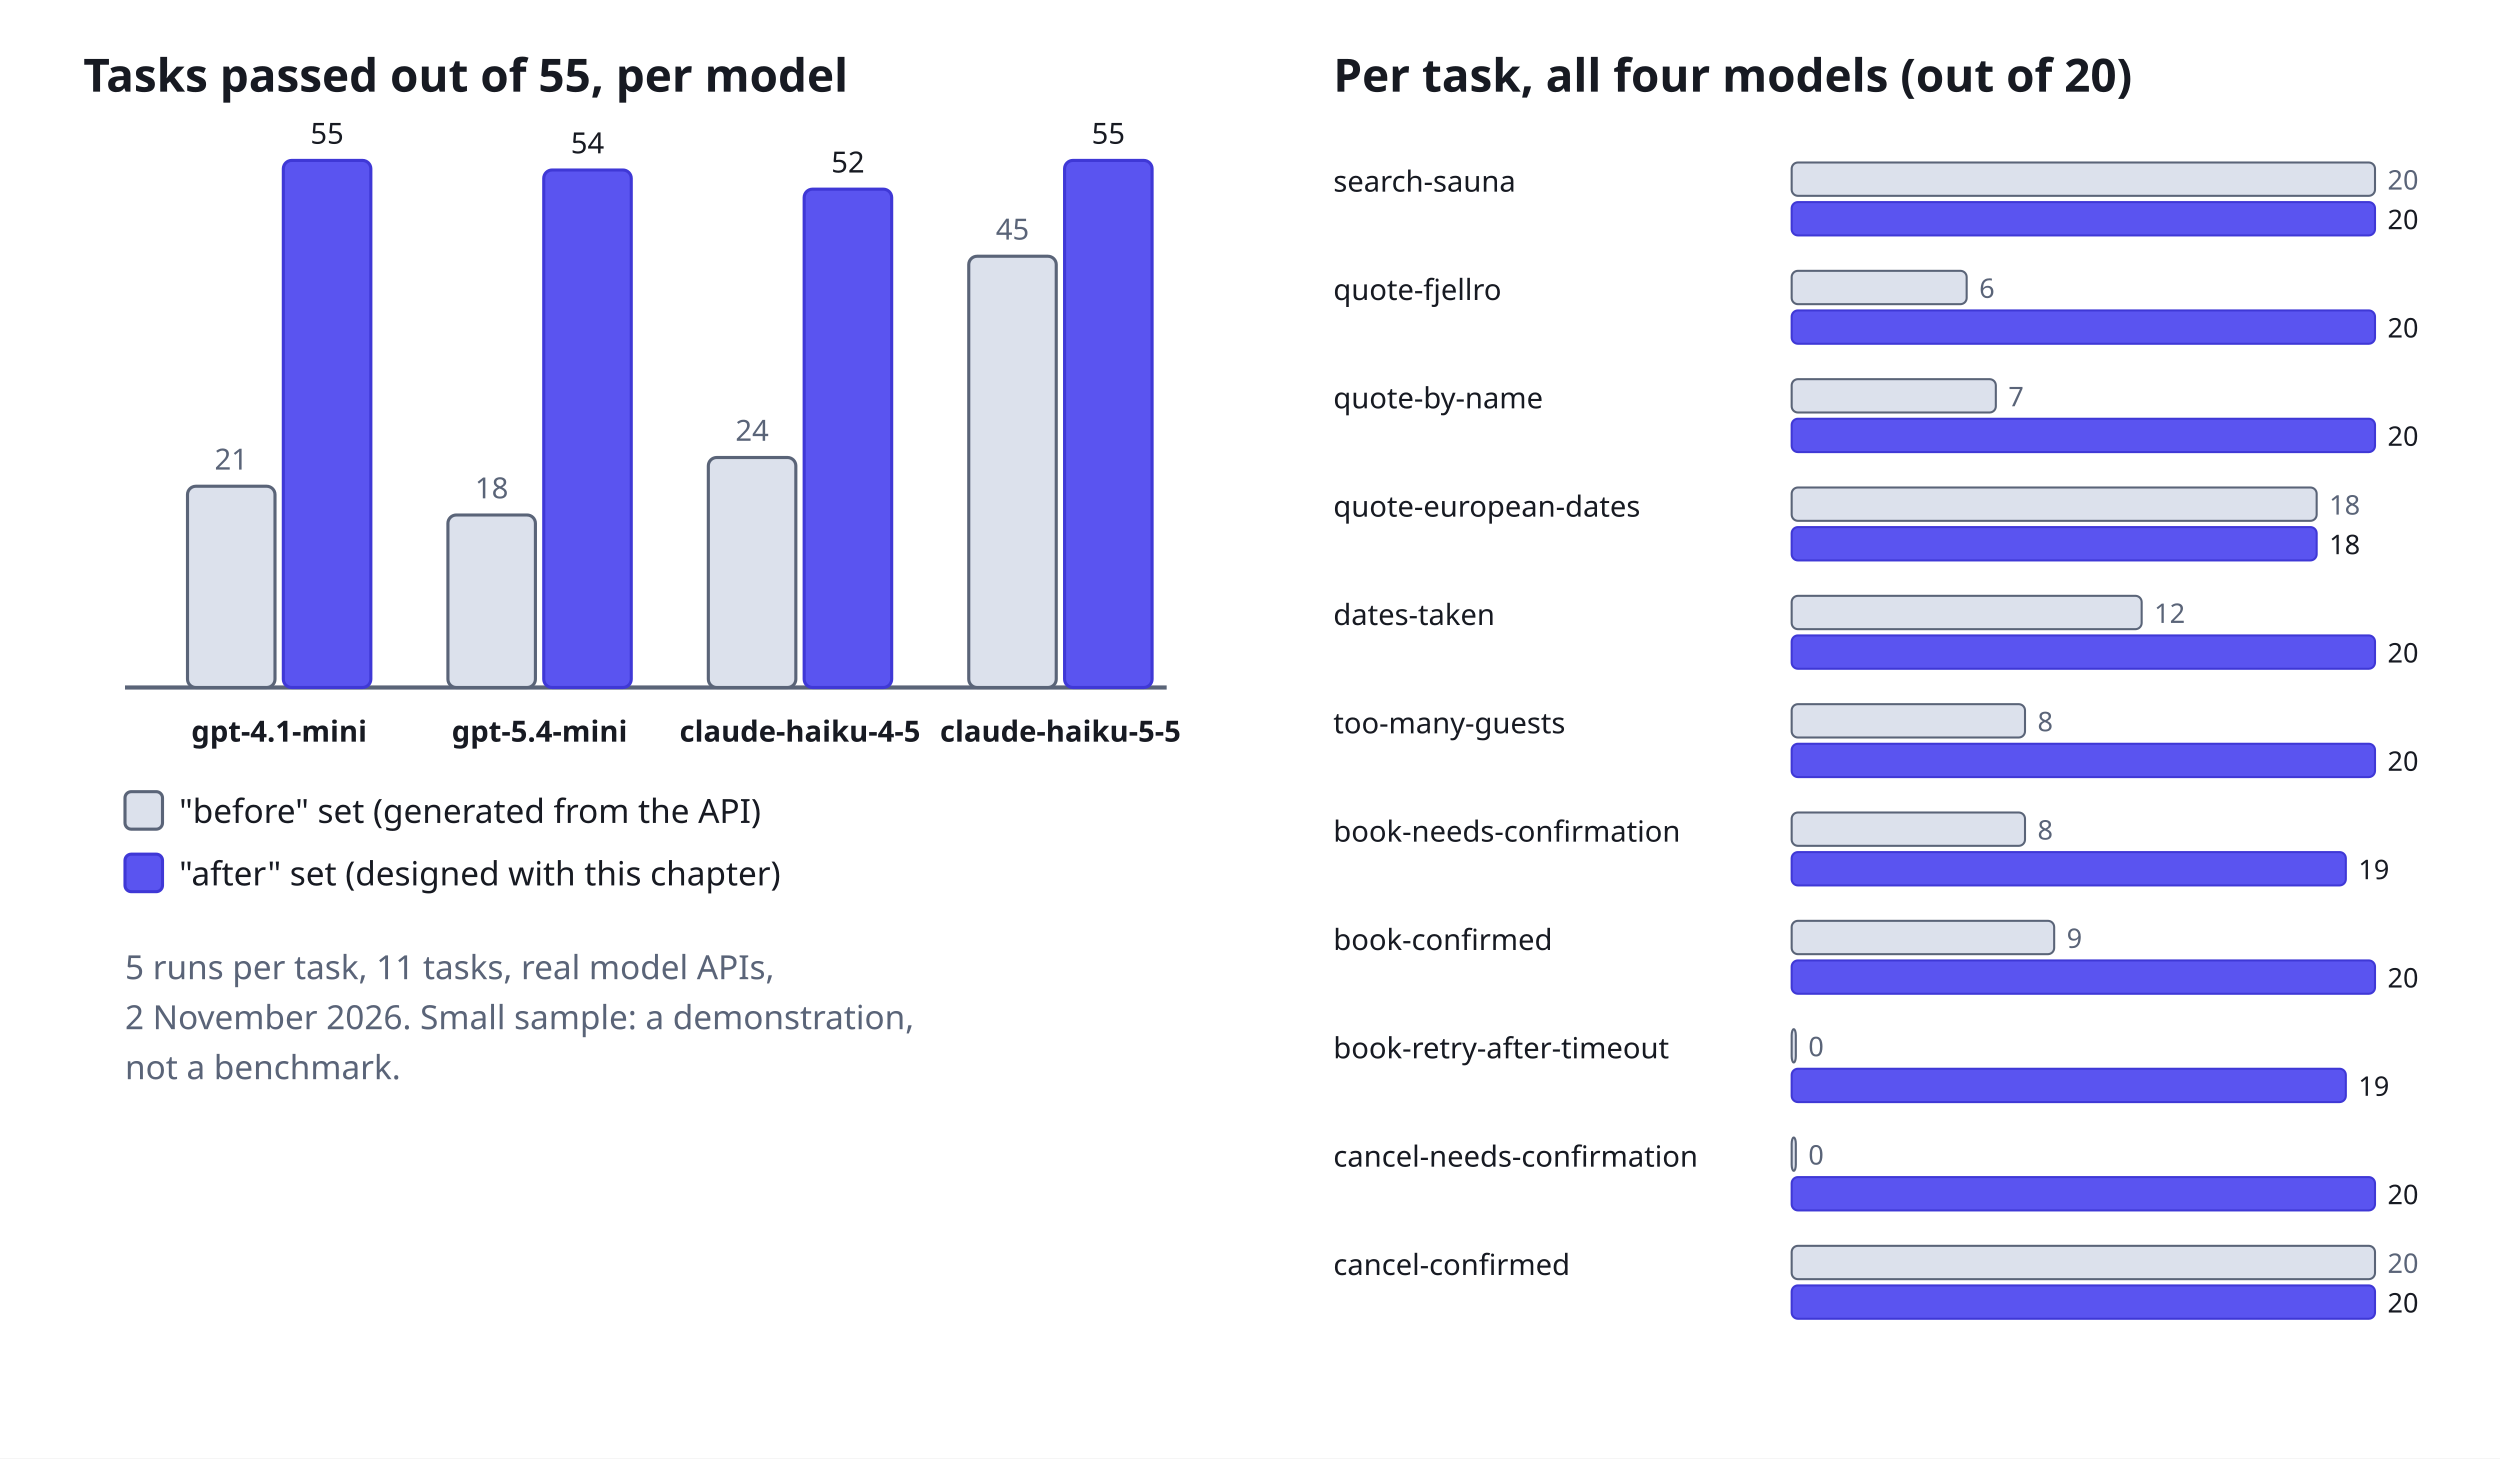
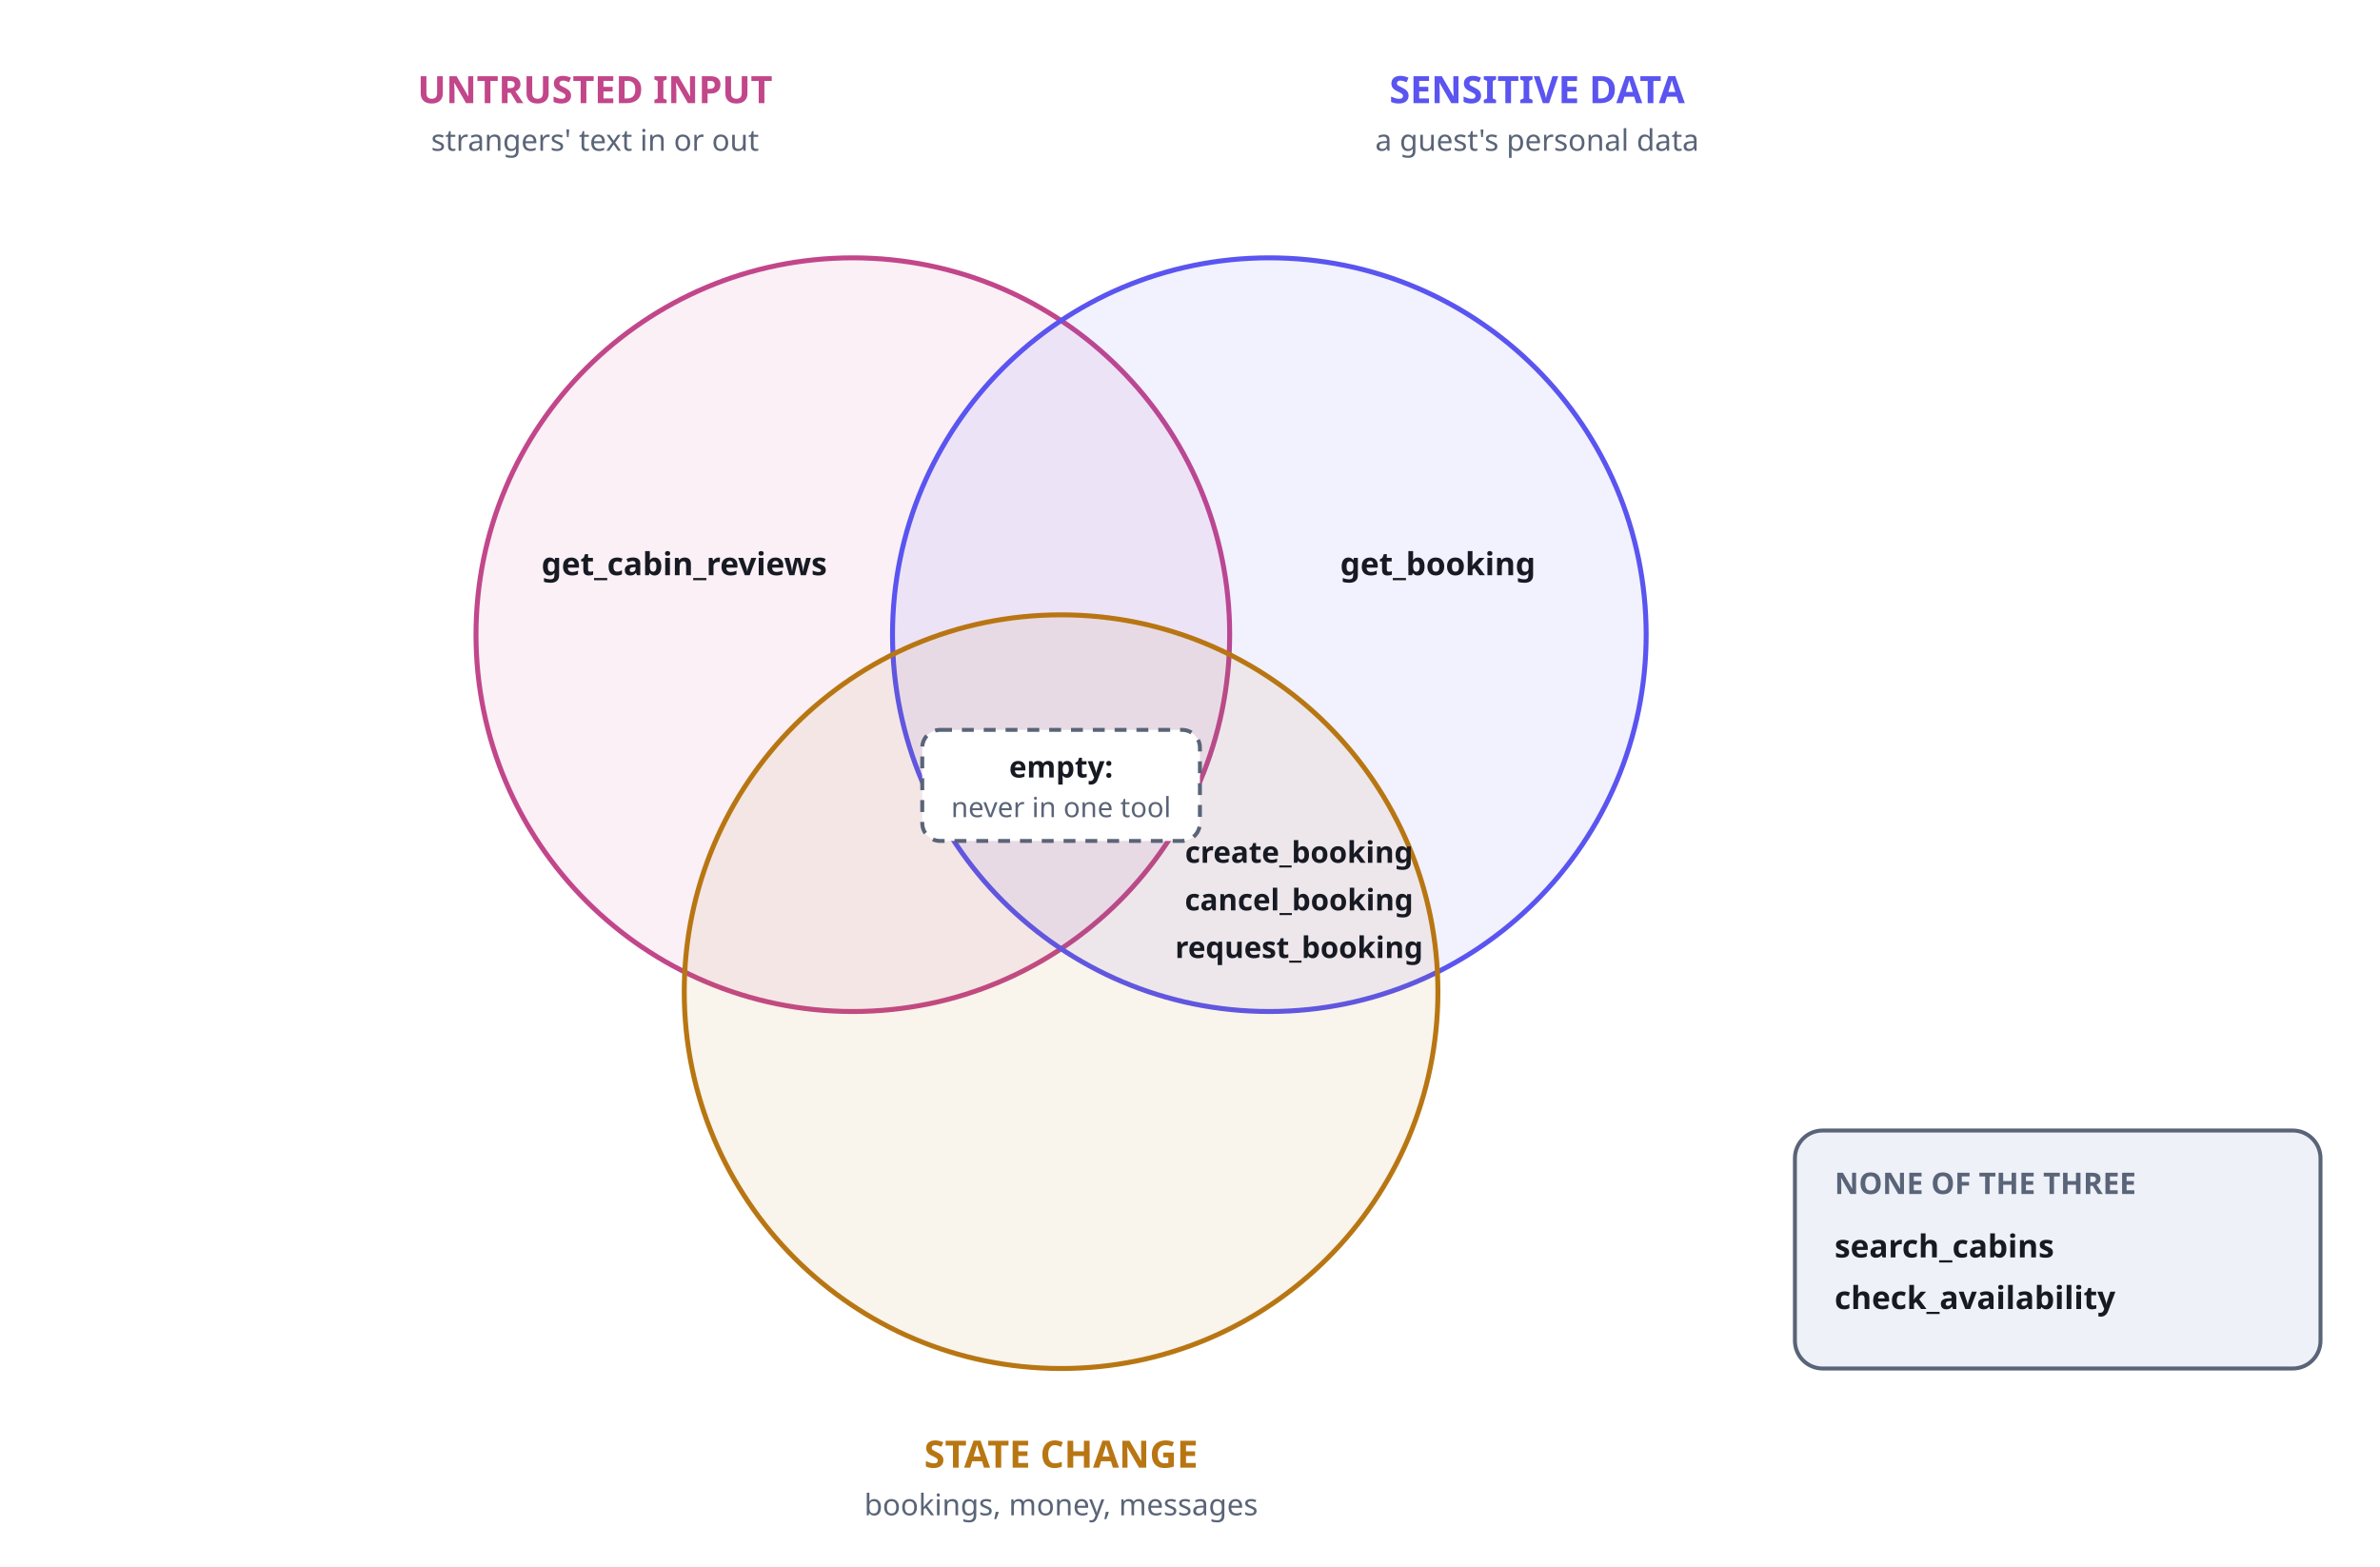
- <svg xmlns="http://www.w3.org/2000/svg" viewBox="0 0 1200 700" width="1200" height="700">
+ <svg xmlns="http://www.w3.org/2000/svg" viewBox="0 0 1200 790" width="1200" height="790">
  <defs>
    <marker id="arr" viewBox="0 0 10 10" refX="9" refY="5" markerWidth="8" markerHeight="8" orient="auto-start-reverse">
      <path d="M0,0 L10,5 L0,10 z" fill="#5A6478" />
    </marker>
  </defs>
-   <rect width="1200" height="700" fill="#FFFFFF" />
-   <text x="40" y="44" font-family="Bricolage Grotesque" font-size="22" font-weight="800" fill="#171A22" text-anchor="start">Tasks passed out of 55, per model</text>
-   <line x1="60" y1="330" x2="560" y2="330" stroke="#5A6478" stroke-width="2" />
-   <rect x="90" y="233.4" width="42" height="96.6" rx="4" fill="#DCE1EC" stroke="#5A6478" stroke-width="1.5" />
-   <rect x="136" y="77" width="42" height="253" rx="4" fill="#5A54F0" stroke="#3F38D6" stroke-width="1.5" />
-   <text x="111" y="225.4" font-family="IBM Plex Mono" font-size="14" font-weight="400" fill="#5A6478" text-anchor="middle">21</text>
-   <text x="157" y="69" font-family="IBM Plex Mono" font-size="14" font-weight="400" fill="#171A22" text-anchor="middle">55</text>
-   <text x="134" y="356" font-family="Bricolage Grotesque" font-size="14" font-weight="600" fill="#171A22" text-anchor="middle">gpt-4.1-mini</text>
-   <rect x="215" y="247.2" width="42" height="82.8" rx="4" fill="#DCE1EC" stroke="#5A6478" stroke-width="1.5" />
-   <rect x="261" y="81.6" width="42" height="248.4" rx="4" fill="#5A54F0" stroke="#3F38D6" stroke-width="1.5" />
-   <text x="236" y="239.2" font-family="IBM Plex Mono" font-size="14" font-weight="400" fill="#5A6478" text-anchor="middle">18</text>
-   <text x="282" y="73.6" font-family="IBM Plex Mono" font-size="14" font-weight="400" fill="#171A22" text-anchor="middle">54</text>
-   <text x="259" y="356" font-family="Bricolage Grotesque" font-size="14" font-weight="600" fill="#171A22" text-anchor="middle">gpt-5.4-mini</text>
-   <rect x="340" y="219.6" width="42" height="110.4" rx="4" fill="#DCE1EC" stroke="#5A6478" stroke-width="1.5" />
-   <rect x="386" y="90.8" width="42" height="239.2" rx="4" fill="#5A54F0" stroke="#3F38D6" stroke-width="1.5" />
-   <text x="361" y="211.6" font-family="IBM Plex Mono" font-size="14" font-weight="400" fill="#5A6478" text-anchor="middle">24</text>
-   <text x="407" y="82.8" font-family="IBM Plex Mono" font-size="14" font-weight="400" fill="#171A22" text-anchor="middle">52</text>
-   <text x="384" y="356" font-family="Bricolage Grotesque" font-size="14" font-weight="600" fill="#171A22" text-anchor="middle">claude-haiku-4-5</text>
-   <rect x="465" y="123" width="42" height="207" rx="4" fill="#DCE1EC" stroke="#5A6478" stroke-width="1.5" />
-   <rect x="511" y="77" width="42" height="253" rx="4" fill="#5A54F0" stroke="#3F38D6" stroke-width="1.5" />
-   <text x="486" y="115" font-family="IBM Plex Mono" font-size="14" font-weight="400" fill="#5A6478" text-anchor="middle">45</text>
-   <text x="532" y="69" font-family="IBM Plex Mono" font-size="14" font-weight="400" fill="#171A22" text-anchor="middle">55</text>
-   <text x="509" y="356" font-family="Bricolage Grotesque" font-size="14" font-weight="600" fill="#171A22" text-anchor="middle">claude-haiku-5-5</text>
-   <rect x="60" y="380" width="18" height="18" rx="3" fill="#DCE1EC" stroke="#5A6478" stroke-width="1.5" />
-   <text x="86" y="395" font-family="Literata" font-size="16" font-weight="400" fill="#171A22" text-anchor="start">"before" set (generated from the API)</text>
-   <rect x="60" y="410" width="18" height="18" rx="3" fill="#5A54F0" stroke="#3F38D6" stroke-width="1.5" />
-   <text x="86" y="425" font-family="Literata" font-size="16" font-weight="400" fill="#171A22" text-anchor="start">"after" set (designed with this chapter)</text>
-   <text x="60" y="470" font-family="Literata" font-size="16" font-weight="400" fill="#5A6478" text-anchor="start">5 runs per task, 11 tasks, real model APIs,</text>
-   <text x="60" y="494" font-family="Literata" font-size="16" font-weight="400" fill="#5A6478" text-anchor="start">2 November 2026. Small sample: a demonstration,</text>
-   <text x="60" y="518" font-family="Literata" font-size="16" font-weight="400" fill="#5A6478" text-anchor="start">not a benchmark.</text>
-   <text x="640" y="44" font-family="Bricolage Grotesque" font-size="22" font-weight="800" fill="#171A22" text-anchor="start">Per task, all four models (out of 20)</text>
-   <text x="640" y="92" font-family="IBM Plex Mono" font-size="14" font-weight="400" fill="#171A22" text-anchor="start">search-sauna</text>
-   <rect x="860" y="78" width="280" height="16" rx="3" fill="#DCE1EC" stroke="#5A6478" stroke-width="1" />
-   <rect x="860" y="97" width="280" height="16" rx="3" fill="#5A54F0" stroke="#3F38D6" stroke-width="1" />
-   <text x="1146" y="91" font-family="IBM Plex Mono" font-size="13" font-weight="400" fill="#5A6478" text-anchor="start">20</text>
-   <text x="1146" y="110" font-family="IBM Plex Mono" font-size="13" font-weight="400" fill="#171A22" text-anchor="start">20</text>
-   <text x="640" y="144" font-family="IBM Plex Mono" font-size="14" font-weight="400" fill="#171A22" text-anchor="start">quote-fjellro</text>
-   <rect x="860" y="130" width="84" height="16" rx="3" fill="#DCE1EC" stroke="#5A6478" stroke-width="1" />
-   <rect x="860" y="149" width="280" height="16" rx="3" fill="#5A54F0" stroke="#3F38D6" stroke-width="1" />
-   <text x="950" y="143" font-family="IBM Plex Mono" font-size="13" font-weight="400" fill="#5A6478" text-anchor="start">6</text>
-   <text x="1146" y="162" font-family="IBM Plex Mono" font-size="13" font-weight="400" fill="#171A22" text-anchor="start">20</text>
-   <text x="640" y="196" font-family="IBM Plex Mono" font-size="14" font-weight="400" fill="#171A22" text-anchor="start">quote-by-name</text>
-   <rect x="860" y="182" width="98" height="16" rx="3" fill="#DCE1EC" stroke="#5A6478" stroke-width="1" />
-   <rect x="860" y="201" width="280" height="16" rx="3" fill="#5A54F0" stroke="#3F38D6" stroke-width="1" />
-   <text x="964" y="195" font-family="IBM Plex Mono" font-size="13" font-weight="400" fill="#5A6478" text-anchor="start">7</text>
-   <text x="1146" y="214" font-family="IBM Plex Mono" font-size="13" font-weight="400" fill="#171A22" text-anchor="start">20</text>
-   <text x="640" y="248" font-family="IBM Plex Mono" font-size="14" font-weight="400" fill="#171A22" text-anchor="start">quote-european-dates</text>
-   <rect x="860" y="234" width="252" height="16" rx="3" fill="#DCE1EC" stroke="#5A6478" stroke-width="1" />
-   <rect x="860" y="253" width="252" height="16" rx="3" fill="#5A54F0" stroke="#3F38D6" stroke-width="1" />
-   <text x="1118" y="247" font-family="IBM Plex Mono" font-size="13" font-weight="400" fill="#5A6478" text-anchor="start">18</text>
-   <text x="1118" y="266" font-family="IBM Plex Mono" font-size="13" font-weight="400" fill="#171A22" text-anchor="start">18</text>
-   <text x="640" y="300" font-family="IBM Plex Mono" font-size="14" font-weight="400" fill="#171A22" text-anchor="start">dates-taken</text>
-   <rect x="860" y="286" width="168" height="16" rx="3" fill="#DCE1EC" stroke="#5A6478" stroke-width="1" />
-   <rect x="860" y="305" width="280" height="16" rx="3" fill="#5A54F0" stroke="#3F38D6" stroke-width="1" />
-   <text x="1034" y="299" font-family="IBM Plex Mono" font-size="13" font-weight="400" fill="#5A6478" text-anchor="start">12</text>
-   <text x="1146" y="318" font-family="IBM Plex Mono" font-size="13" font-weight="400" fill="#171A22" text-anchor="start">20</text>
-   <text x="640" y="352" font-family="IBM Plex Mono" font-size="14" font-weight="400" fill="#171A22" text-anchor="start">too-many-guests</text>
-   <rect x="860" y="338" width="112" height="16" rx="3" fill="#DCE1EC" stroke="#5A6478" stroke-width="1" />
-   <rect x="860" y="357" width="280" height="16" rx="3" fill="#5A54F0" stroke="#3F38D6" stroke-width="1" />
-   <text x="978" y="351" font-family="IBM Plex Mono" font-size="13" font-weight="400" fill="#5A6478" text-anchor="start">8</text>
-   <text x="1146" y="370" font-family="IBM Plex Mono" font-size="13" font-weight="400" fill="#171A22" text-anchor="start">20</text>
-   <text x="640" y="404" font-family="IBM Plex Mono" font-size="14" font-weight="400" fill="#171A22" text-anchor="start">book-needs-confirmation</text>
-   <rect x="860" y="390" width="112" height="16" rx="3" fill="#DCE1EC" stroke="#5A6478" stroke-width="1" />
-   <rect x="860" y="409" width="266" height="16" rx="3" fill="#5A54F0" stroke="#3F38D6" stroke-width="1" />
-   <text x="978" y="403" font-family="IBM Plex Mono" font-size="13" font-weight="400" fill="#5A6478" text-anchor="start">8</text>
-   <text x="1132" y="422" font-family="IBM Plex Mono" font-size="13" font-weight="400" fill="#171A22" text-anchor="start">19</text>
-   <text x="640" y="456" font-family="IBM Plex Mono" font-size="14" font-weight="400" fill="#171A22" text-anchor="start">book-confirmed</text>
-   <rect x="860" y="442" width="126" height="16" rx="3" fill="#DCE1EC" stroke="#5A6478" stroke-width="1" />
-   <rect x="860" y="461" width="280" height="16" rx="3" fill="#5A54F0" stroke="#3F38D6" stroke-width="1" />
-   <text x="992" y="455" font-family="IBM Plex Mono" font-size="13" font-weight="400" fill="#5A6478" text-anchor="start">9</text>
-   <text x="1146" y="474" font-family="IBM Plex Mono" font-size="13" font-weight="400" fill="#171A22" text-anchor="start">20</text>
-   <text x="640" y="508" font-family="IBM Plex Mono" font-size="14" font-weight="400" fill="#171A22" text-anchor="start">book-retry-after-timeout</text>
-   <rect x="860" y="494" width="2" height="16" rx="3" fill="#DCE1EC" stroke="#5A6478" stroke-width="1" />
-   <rect x="860" y="513" width="266" height="16" rx="3" fill="#5A54F0" stroke="#3F38D6" stroke-width="1" />
-   <text x="868" y="507" font-family="IBM Plex Mono" font-size="13" font-weight="400" fill="#5A6478" text-anchor="start">0</text>
-   <text x="1132" y="526" font-family="IBM Plex Mono" font-size="13" font-weight="400" fill="#171A22" text-anchor="start">19</text>
-   <text x="640" y="560" font-family="IBM Plex Mono" font-size="14" font-weight="400" fill="#171A22" text-anchor="start">cancel-needs-confirmation</text>
-   <rect x="860" y="546" width="2" height="16" rx="3" fill="#DCE1EC" stroke="#5A6478" stroke-width="1" />
-   <rect x="860" y="565" width="280" height="16" rx="3" fill="#5A54F0" stroke="#3F38D6" stroke-width="1" />
-   <text x="868" y="559" font-family="IBM Plex Mono" font-size="13" font-weight="400" fill="#5A6478" text-anchor="start">0</text>
-   <text x="1146" y="578" font-family="IBM Plex Mono" font-size="13" font-weight="400" fill="#171A22" text-anchor="start">20</text>
-   <text x="640" y="612" font-family="IBM Plex Mono" font-size="14" font-weight="400" fill="#171A22" text-anchor="start">cancel-confirmed</text>
-   <rect x="860" y="598" width="280" height="16" rx="3" fill="#DCE1EC" stroke="#5A6478" stroke-width="1" />
-   <rect x="860" y="617" width="280" height="16" rx="3" fill="#5A54F0" stroke="#3F38D6" stroke-width="1" />
-   <text x="1146" y="611" font-family="IBM Plex Mono" font-size="13" font-weight="400" fill="#5A6478" text-anchor="start">20</text>
-   <text x="1146" y="630" font-family="IBM Plex Mono" font-size="13" font-weight="400" fill="#171A22" text-anchor="start">20</text>
+   <rect width="1200" height="790" fill="#FFFFFF" />
+   <circle cx="430" cy="320" r="190" fill="#C2468A" fill-opacity="0.08" stroke="#C2468A" stroke-width="2.5" />
+   <circle cx="640" cy="320" r="190" fill="#5A54F0" fill-opacity="0.08" stroke="#5A54F0" stroke-width="2.5" />
+   <circle cx="535" cy="500" r="190" fill="#B87613" fill-opacity="0.08" stroke="#B87613" stroke-width="2.5" />
+   <text x="300" y="52" font-family="Bricolage Grotesque" font-size="19" font-weight="800" fill="#C2468A" text-anchor="middle">UNTRUSTED INPUT</text>
+   <text x="300" y="76" font-family="Literata" font-size="15" fill="#5A6478" text-anchor="middle">strangers' text in or out</text>
+   <text x="775" y="52" font-family="Bricolage Grotesque" font-size="19" font-weight="800" fill="#5A54F0" text-anchor="middle">SENSITIVE DATA</text>
+   <text x="775" y="76" font-family="Literata" font-size="15" fill="#5A6478" text-anchor="middle">a guest's personal data</text>
+   <text x="535" y="740" font-family="Bricolage Grotesque" font-size="19" font-weight="800" fill="#B87613" text-anchor="middle">STATE CHANGE</text>
+   <text x="535" y="764" font-family="Literata" font-size="15" fill="#5A6478" text-anchor="middle">bookings, money, messages</text>
+   <text x="345" y="290" font-family="IBM Plex Mono" font-size="16" font-weight="600" fill="#171A22" text-anchor="middle">get_cabin_reviews</text>
+   <text x="725" y="290" font-family="IBM Plex Mono" font-size="16" font-weight="600" fill="#171A22" text-anchor="middle">get_booking</text>
+   <text x="655" y="435" font-family="IBM Plex Mono" font-size="15" font-weight="600" fill="#171A22" text-anchor="middle">create_booking</text>
+   <text x="655" y="459" font-family="IBM Plex Mono" font-size="15" font-weight="600" fill="#171A22" text-anchor="middle">cancel_booking</text>
+   <text x="655" y="483" font-family="IBM Plex Mono" font-size="15" font-weight="600" fill="#171A22" text-anchor="middle">request_booking</text>
+   <rect x="465" y="368" width="140" height="56" rx="9" fill="#FFFFFF" stroke="#5A6478" stroke-width="2" stroke-dasharray="6 5" />
+   <text x="535" y="392" font-family="Bricolage Grotesque" font-size="15" font-weight="700" fill="#171A22" text-anchor="middle">empty:</text>
+   <text x="535" y="412" font-family="Literata" font-size="14" fill="#5A6478" text-anchor="middle">never in one tool</text>
+   <rect x="905" y="570" width="265" height="120" rx="14" fill="#EEF1F8" stroke="#5A6478" stroke-width="2" />
+   <text x="925" y="602" font-family="Bricolage Grotesque" font-size="15" font-weight="800" fill="#5A6478" text-anchor="start">NONE OF THE THREE</text>
+   <text x="925" y="634" font-family="IBM Plex Mono" font-size="16" font-weight="600" fill="#171A22" text-anchor="start">search_cabins</text>
+   <text x="925" y="660" font-family="IBM Plex Mono" font-size="16" font-weight="600" fill="#171A22" text-anchor="start">check_availability</text>
</svg>
